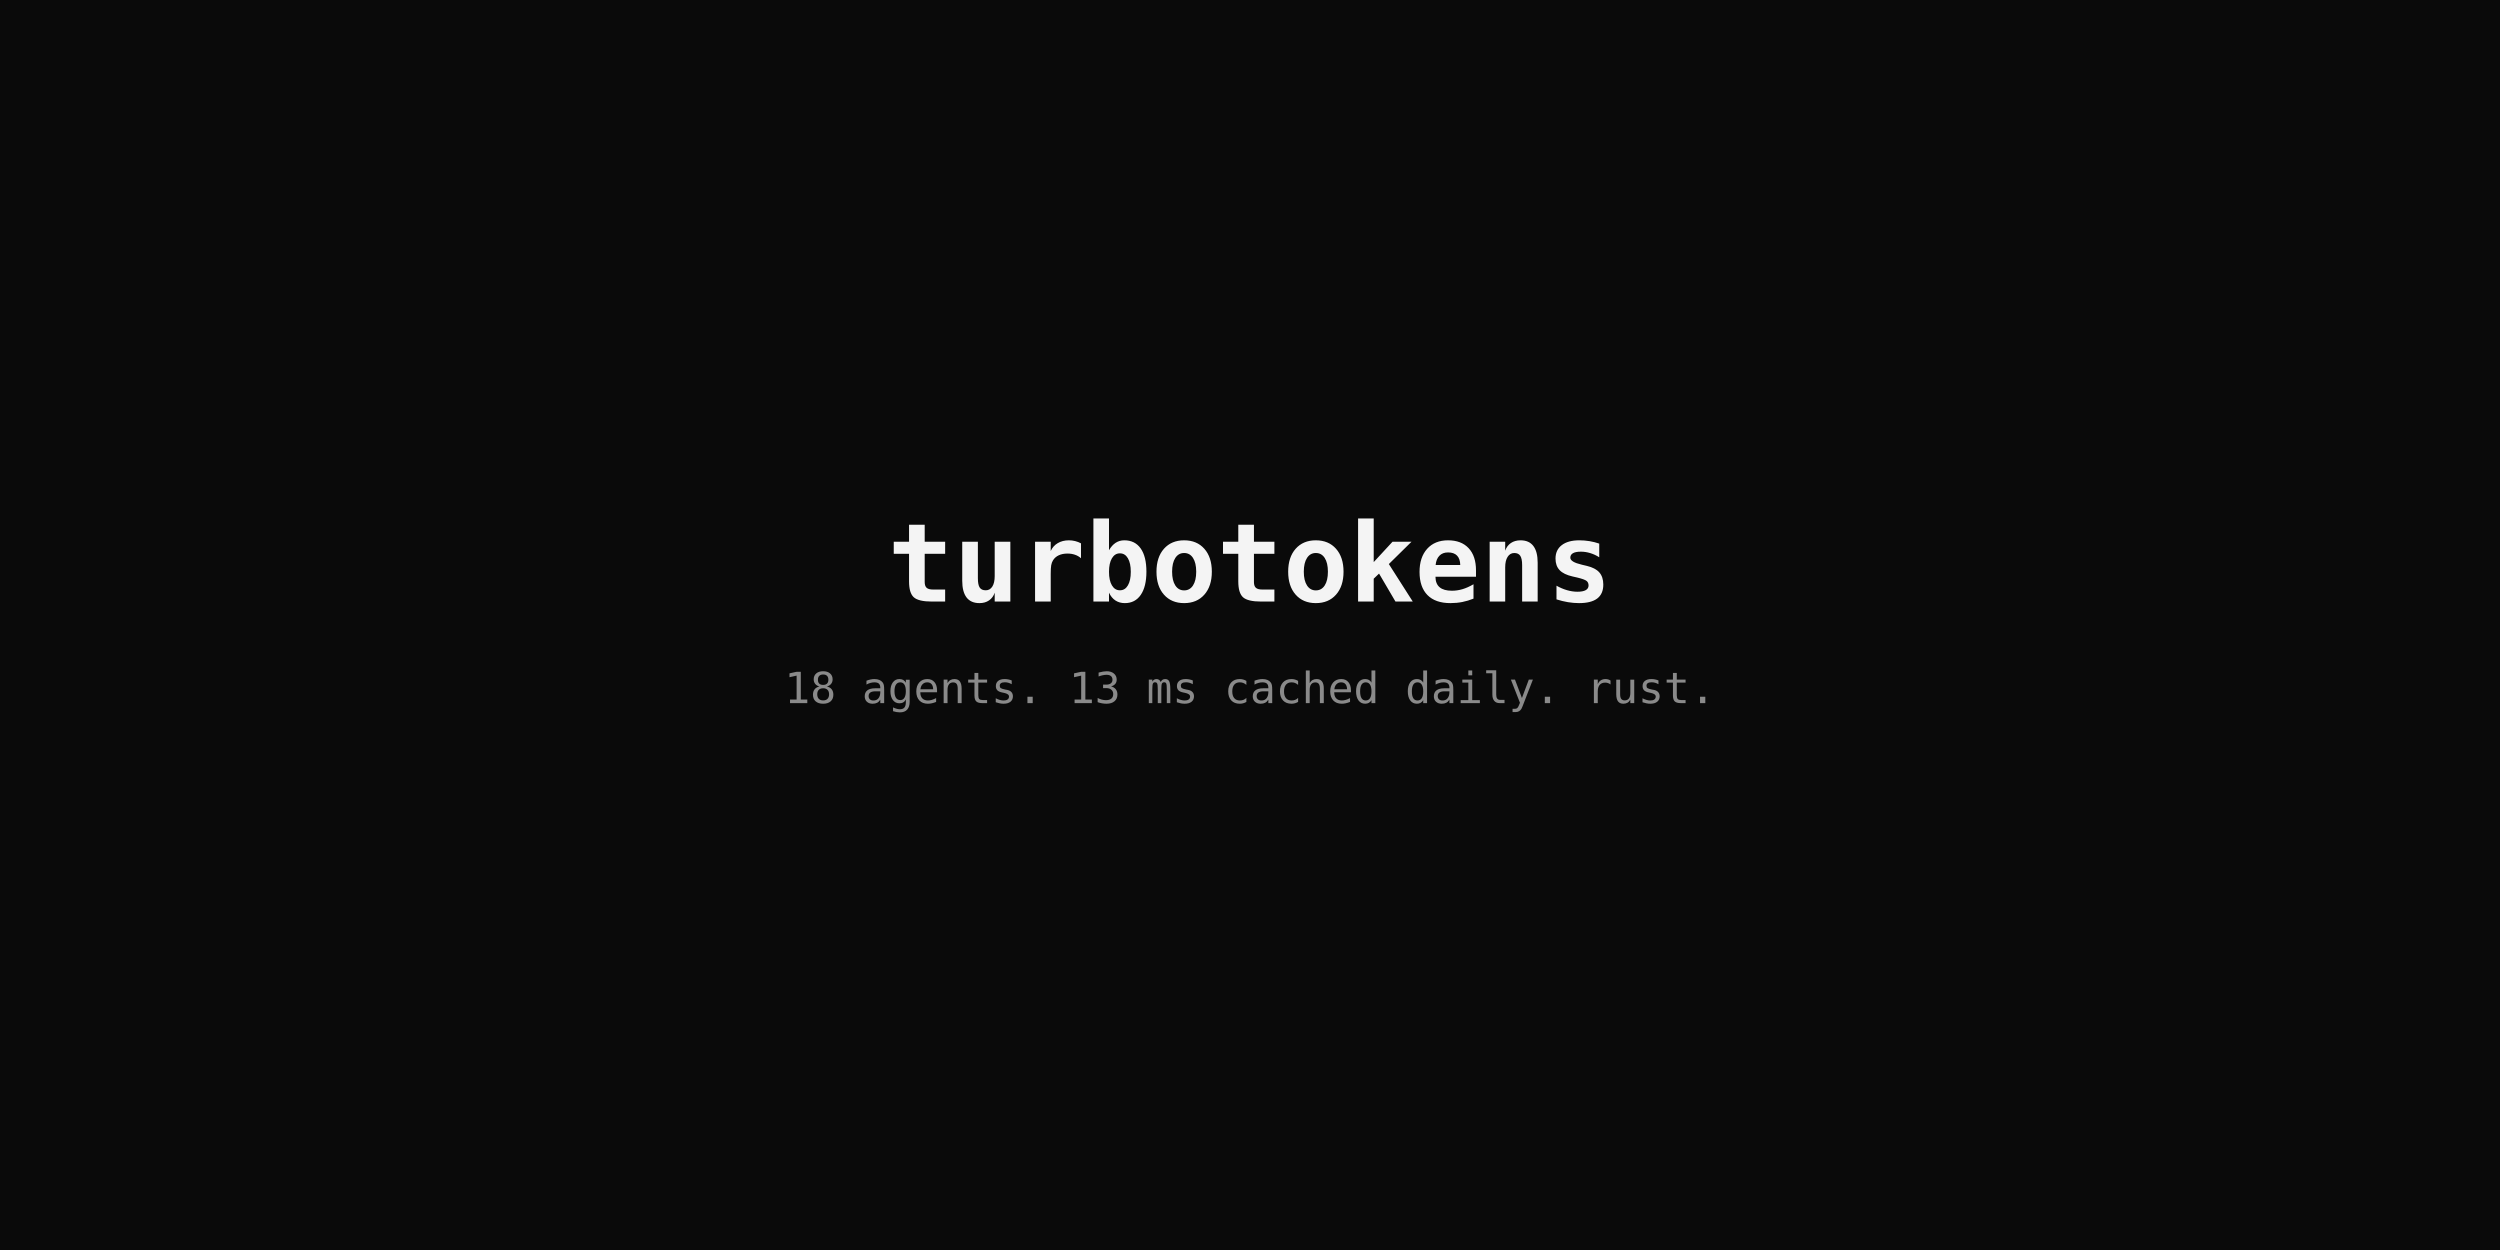
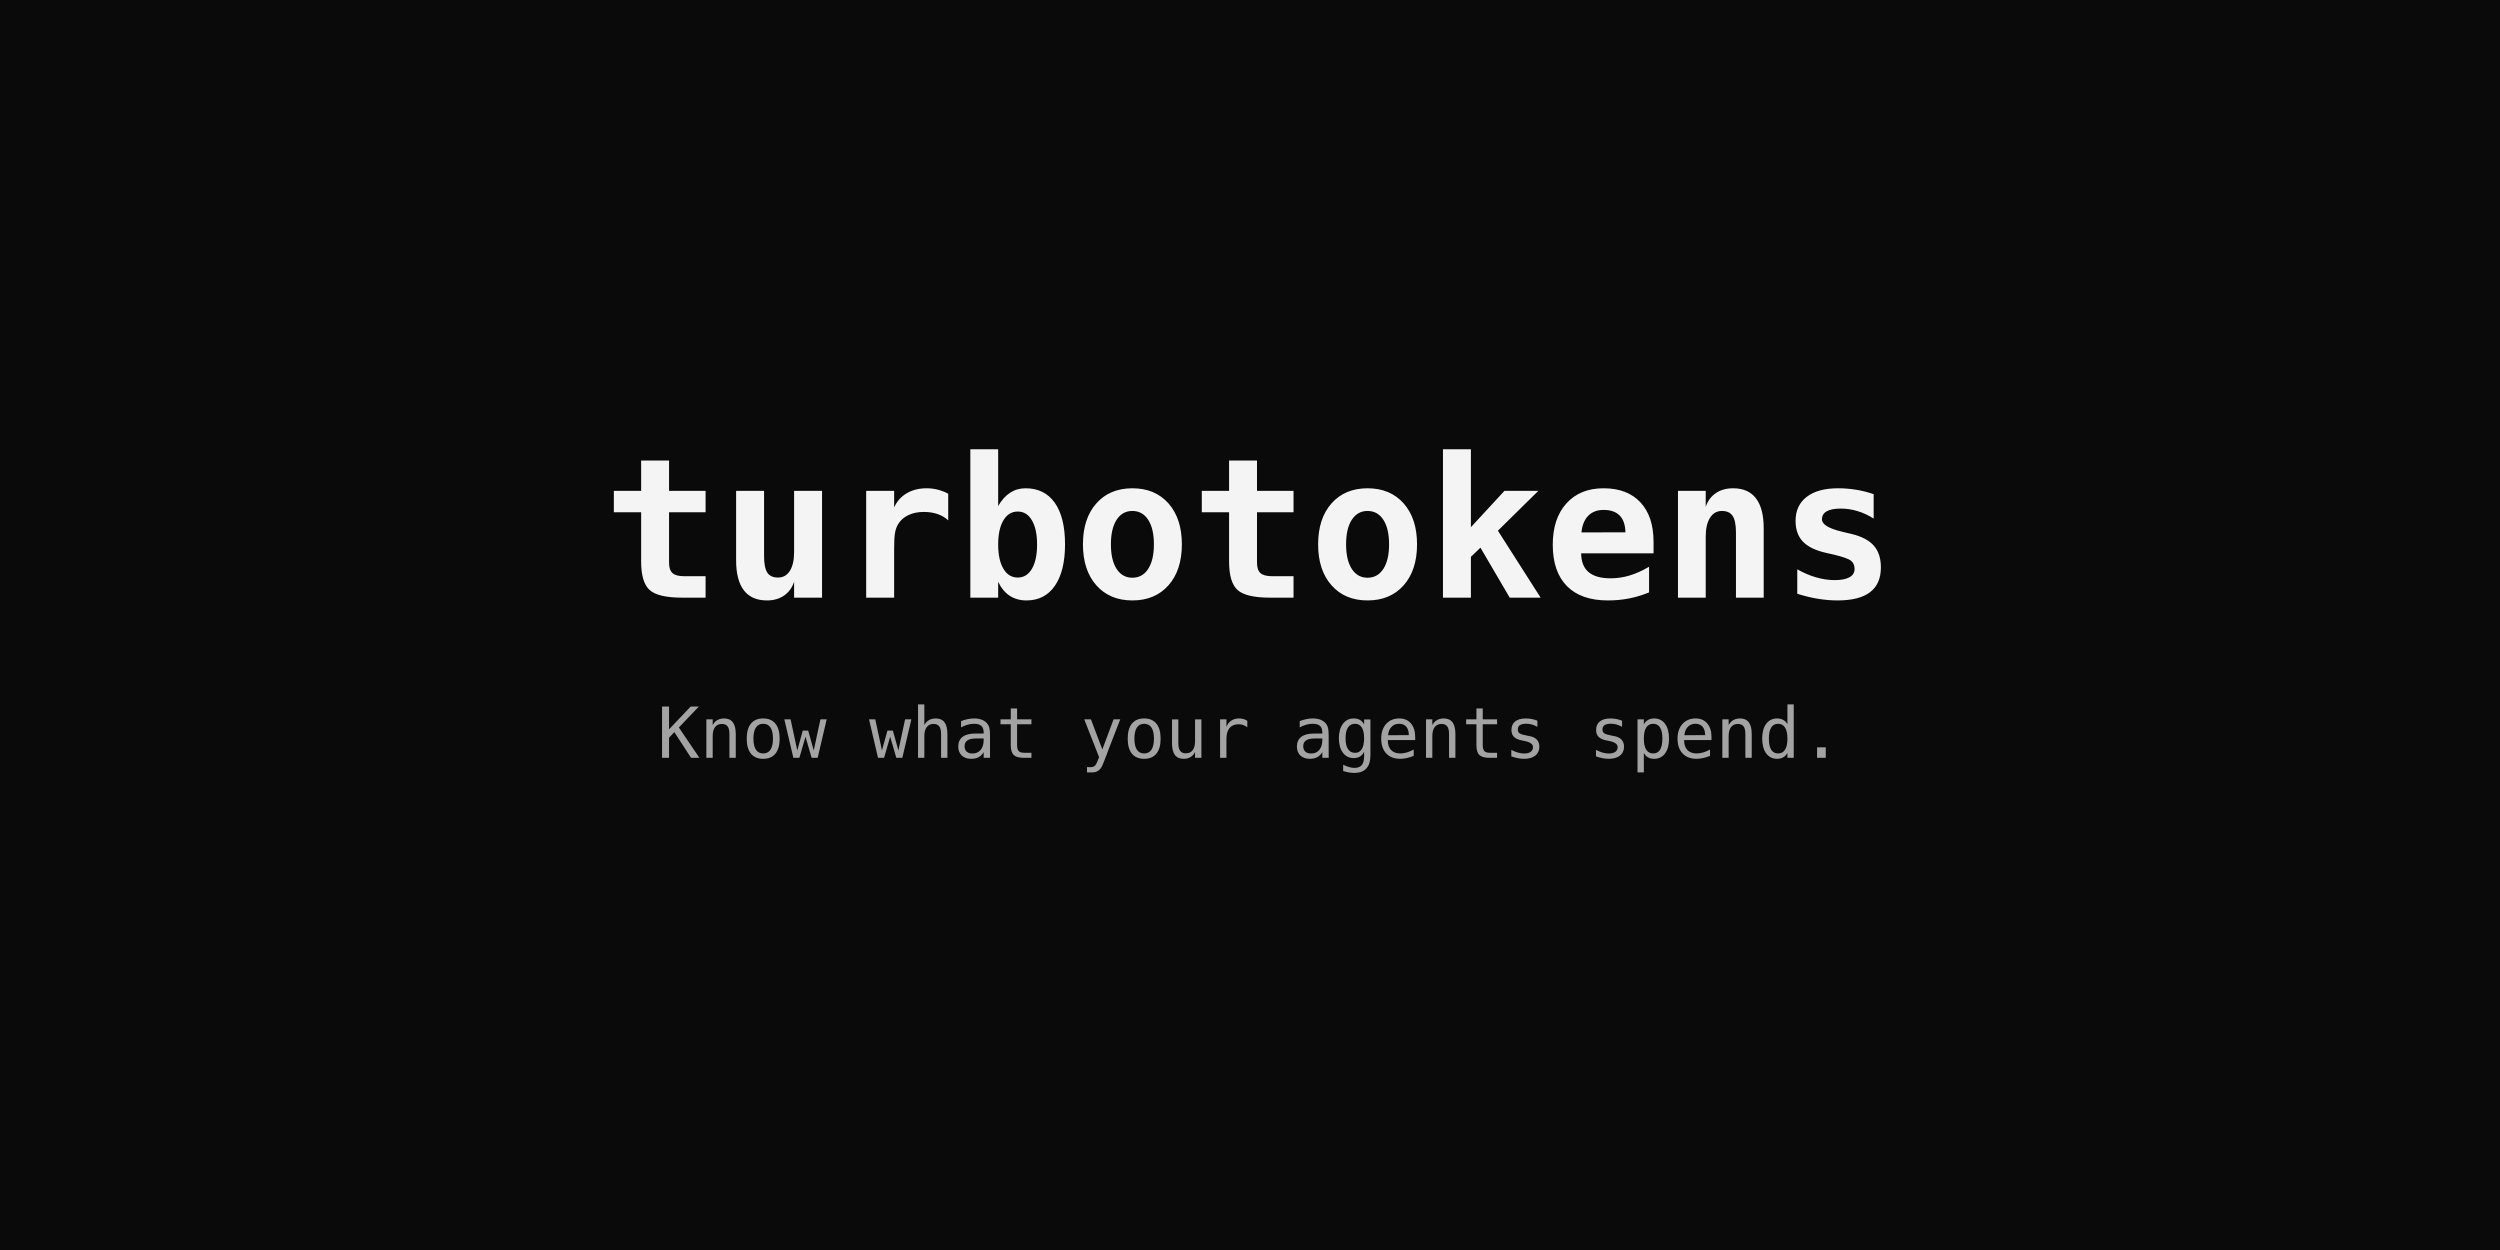
<svg xmlns="http://www.w3.org/2000/svg" width="1280" height="640" viewBox="0 0 1280 640">
  <rect width="1280" height="640" fill="#0a0a0a" />
  <g font-family="ui-monospace, SFMono-Regular, Menlo, Monaco, monospace" text-anchor="middle">
-     <text x="640" y="308" fill="#f4f4f4" font-size="56" font-weight="600">turbotokens</text>
-     <text x="640" y="360" fill="#8a8a8a" font-size="22">18 agents. 13 ms cached daily. rust.</text>
+     <text x="640" y="306" fill="#f4f4f4" font-size="100" font-weight="600">turbotokens</text>
+     <text x="640" y="388" fill="#a3a3a3" font-size="36">Know what your agents spend.</text>
  </g>
</svg>
